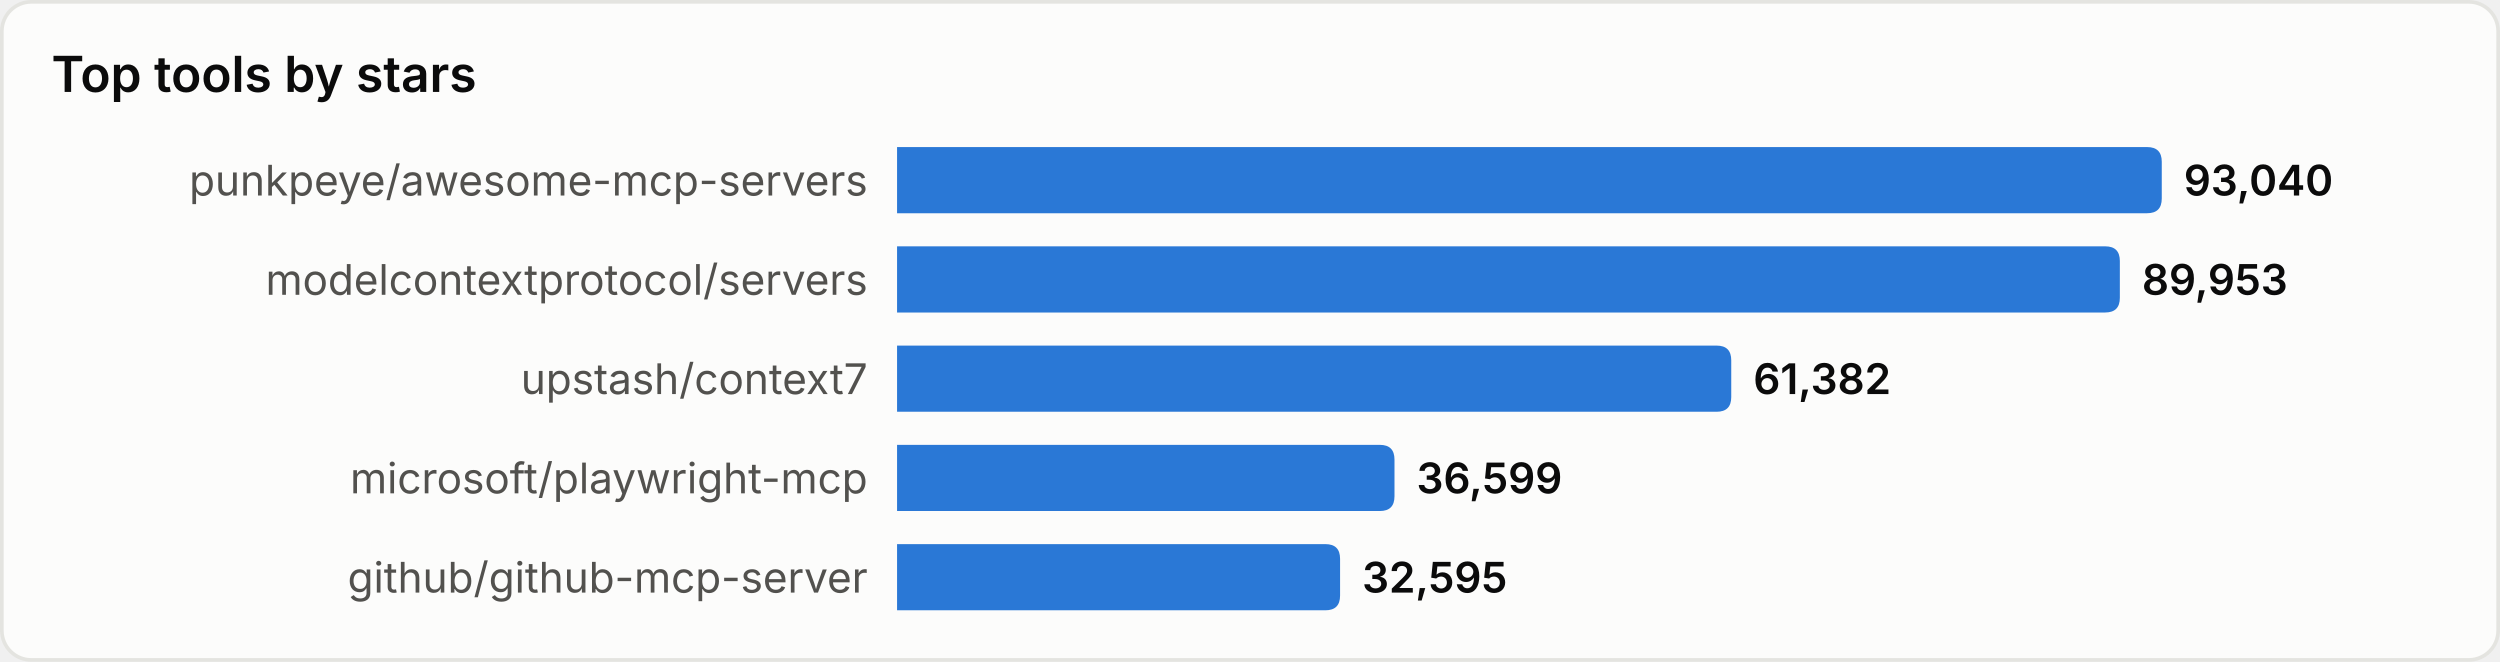
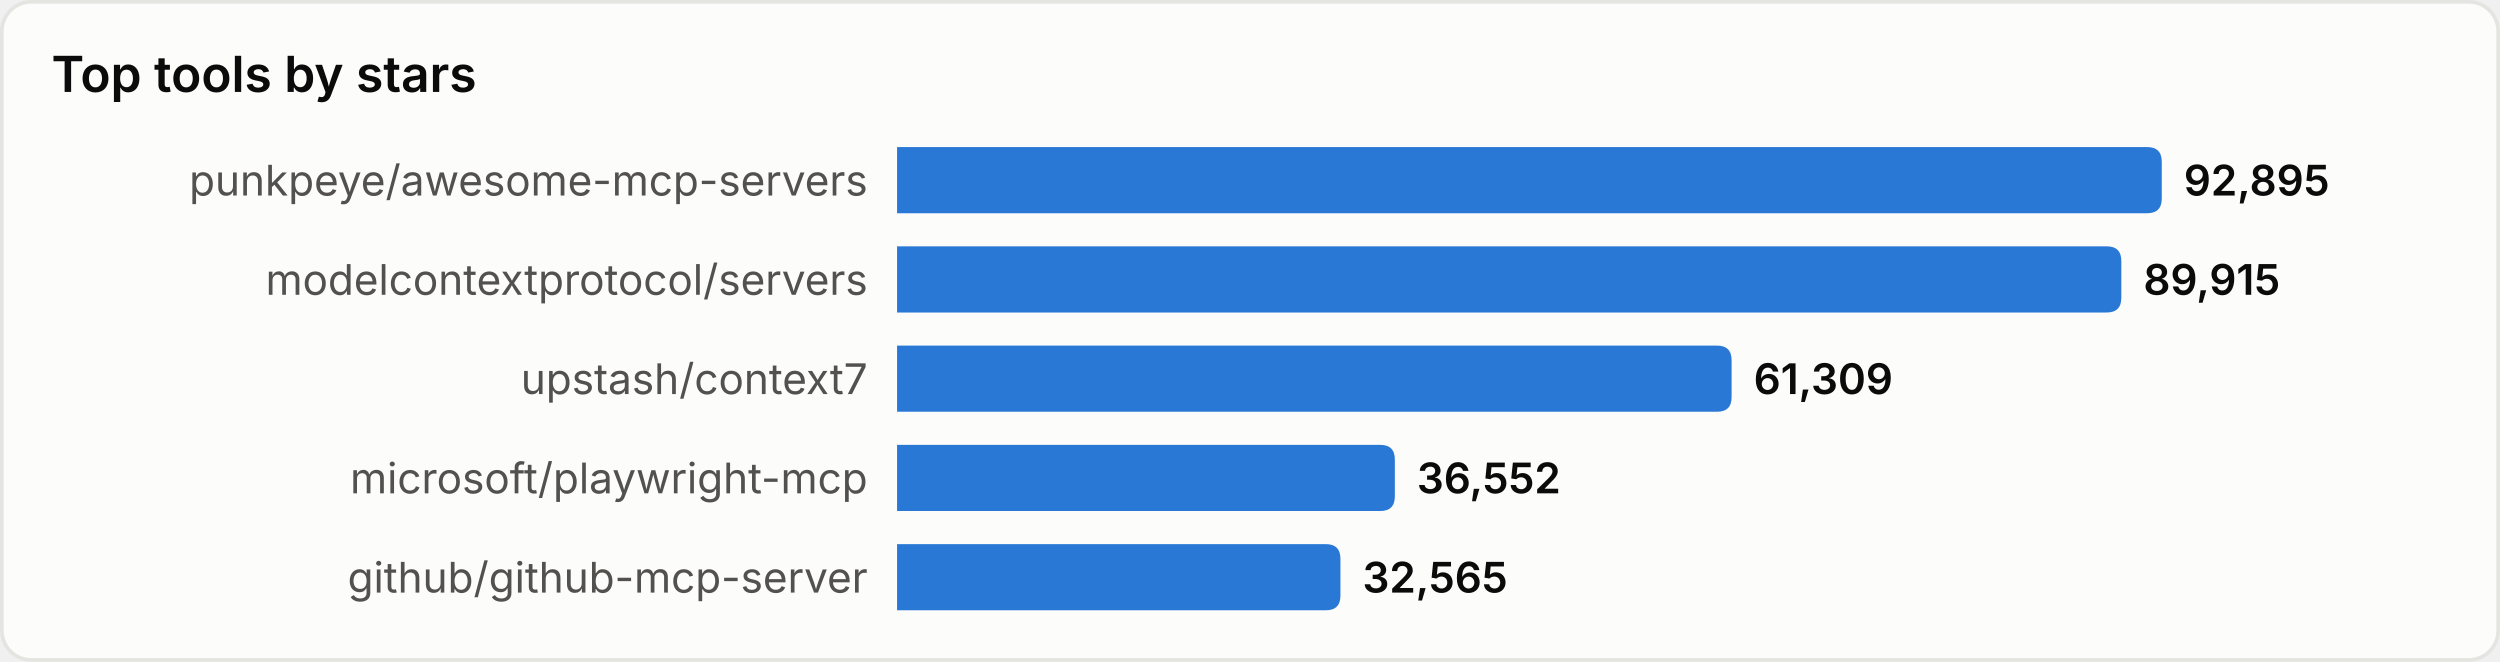
<svg xmlns="http://www.w3.org/2000/svg" width="680" height="180" viewBox="0 0 680 180" role="img" aria-label="Top tools by stars">
  <style>
text{font-family:system-ui,-apple-system,'Segoe UI',sans-serif}
.srf{fill:#fcfcfb;stroke:#e4e4e0}.ttl{fill:#0b0b0b;font-size:13.5px;font-weight:600}
.lbl{fill:#52514e;font-size:11.5px}.val{fill:#0b0b0b;font-size:11.5px;font-weight:600}
.bar{fill:#2a78d6}
@media(prefers-color-scheme:dark){
.srf{fill:#1a1a19;stroke:#33332f}.ttl{fill:#ffffff}
.lbl{fill:#c3c2b7}.val{fill:#ffffff}.bar{fill:#3987e5}
}
</style>
  <rect x="0.5" y="0.5" width="679" height="179" rx="8" class="srf" />
  <text x="14" y="25" class="ttl">Top tools by stars</text>
  <text x="236" y="49.0" class="lbl" text-anchor="end" dominant-baseline="central">punkpeye/awesome-mcp-servers</text>
  <path d="M244,40 h340.0 q4,0 4,4 v10 q0,4 -4,4 h-340.0 z" class="bar" />
-   <text x="594.0" y="49.0" class="val" dominant-baseline="central">93,040</text>
+   <text x="594.0" y="49.0" class="val" dominant-baseline="central">92,895</text>
  <text x="236" y="76.0" class="lbl" text-anchor="end" dominant-baseline="central">modelcontextprotocol/servers</text>
-   <path d="M244,67 h328.6 q4,0 4,4 v10 q0,4 -4,4 h-328.6 z" class="bar" />
-   <text x="582.6" y="76.0" class="val" dominant-baseline="central">89,953</text>
+   <path d="M244,67 h329.0 q4,0 4,4 v10 q0,4 -4,4 h-329.0 z" class="bar" />
+   <text x="583.0" y="76.0" class="val" dominant-baseline="central">89,915</text>
  <text x="236" y="103.0" class="lbl" text-anchor="end" dominant-baseline="central">upstash/context7</text>
-   <path d="M244,94 h222.9 q4,0 4,4 v10 q0,4 -4,4 h-222.9 z" class="bar" />
-   <text x="476.9" y="103.0" class="val" dominant-baseline="central">61,382</text>
+   <path d="M244,94 h223.0 q4,0 4,4 v10 q0,4 -4,4 h-223.0 z" class="bar" />
+   <text x="477.0" y="103.0" class="val" dominant-baseline="central">61,309</text>
  <text x="236" y="130.0" class="lbl" text-anchor="end" dominant-baseline="central">microsoft/playwright-mcp</text>
-   <path d="M244,121 h131.3 q4,0 4,4 v10 q0,4 -4,4 h-131.3 z" class="bar" />
-   <text x="385.3" y="130.0" class="val" dominant-baseline="central">36,599</text>
+   <path d="M244,121 h131.4 q4,0 4,4 v10 q0,4 -4,4 h-131.4 z" class="bar" />
+   <text x="385.4" y="130.0" class="val" dominant-baseline="central">36,552</text>
  <text x="236" y="157.0" class="lbl" text-anchor="end" dominant-baseline="central">github/github-mcp-server</text>
-   <path d="M244,148 h116.5 q4,0 4,4 v10 q0,4 -4,4 h-116.5 z" class="bar" />
-   <text x="370.5" y="157.0" class="val" dominant-baseline="central">32,595</text>
+   <path d="M244,148 h116.6 q4,0 4,4 v10 q0,4 -4,4 h-116.6 z" class="bar" />
+   <text x="370.6" y="157.0" class="val" dominant-baseline="central">32,565</text>
</svg>
